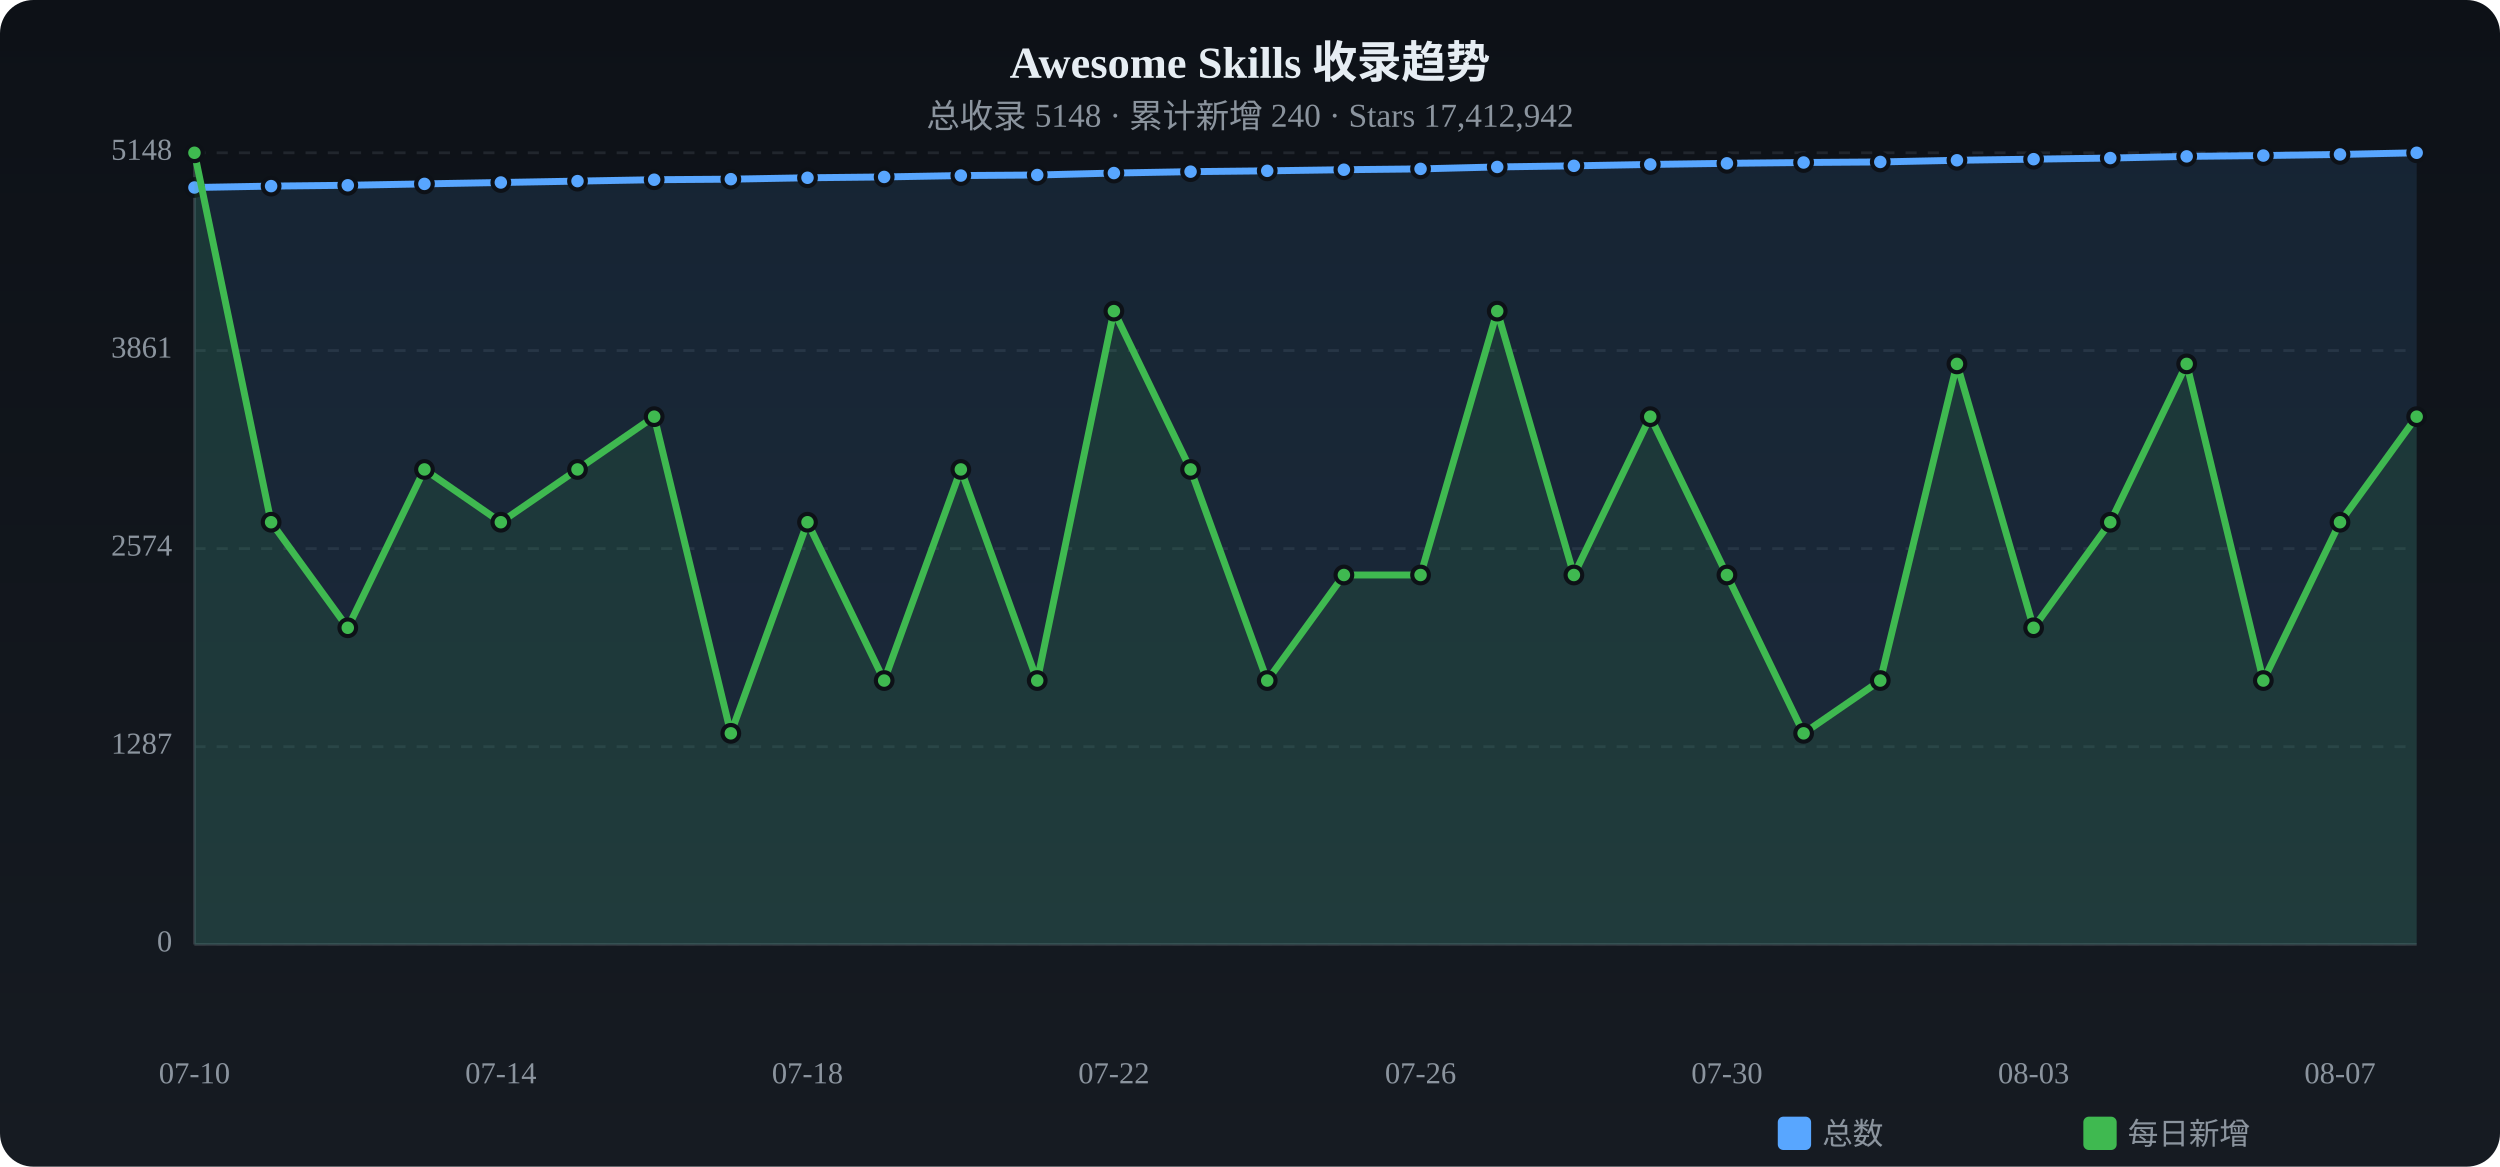
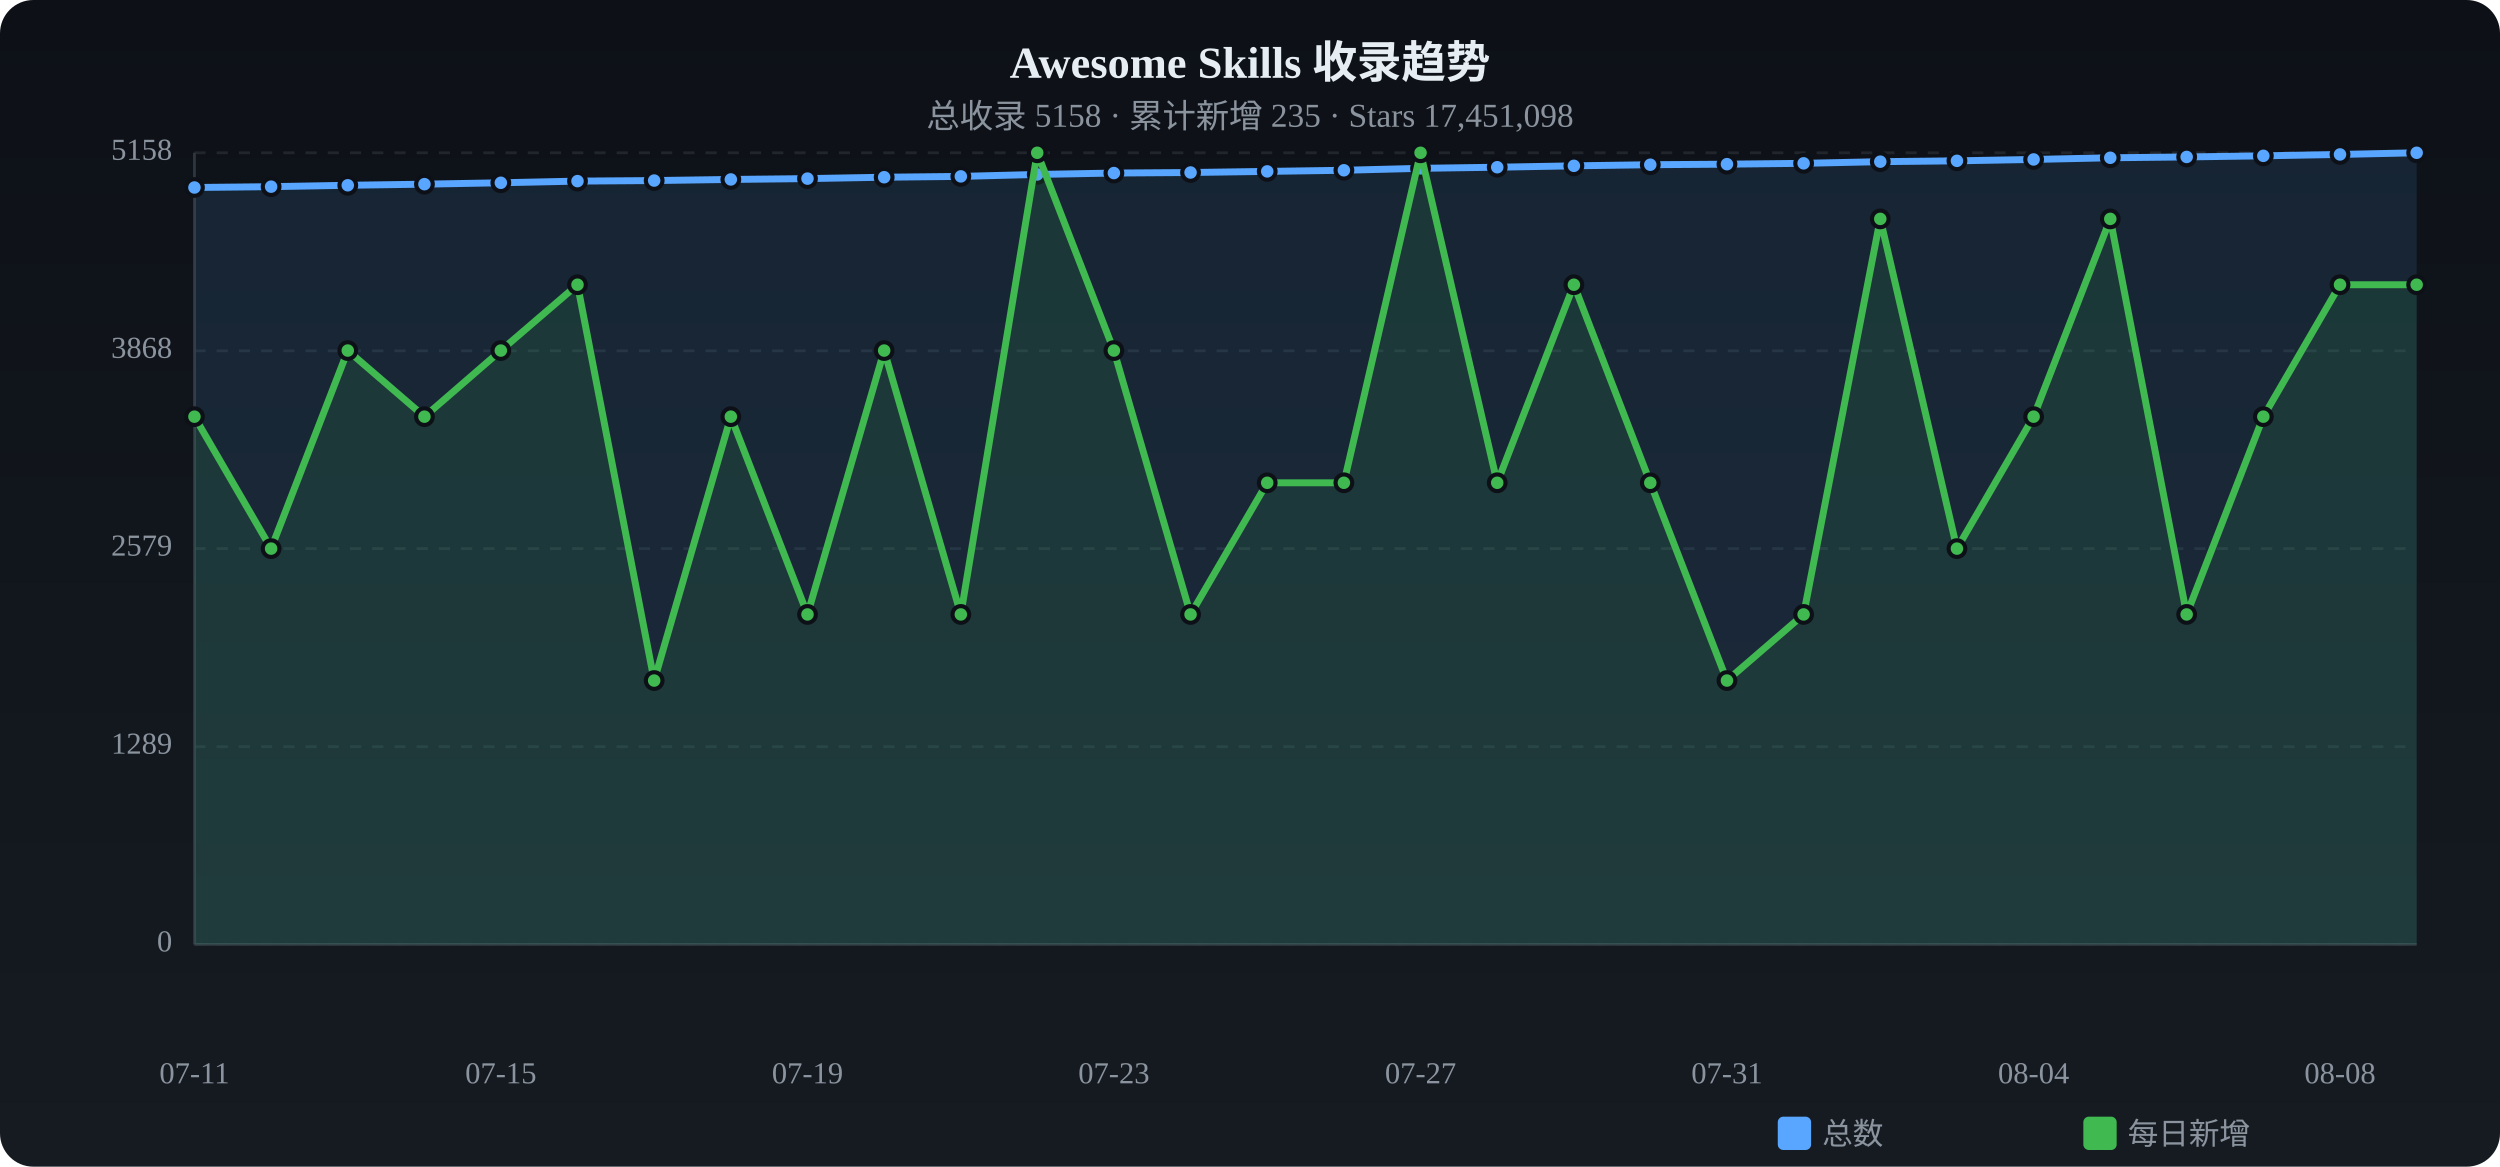
<svg xmlns="http://www.w3.org/2000/svg" viewBox="0 0 900 420" width="900" height="420">
  <defs>
    <linearGradient id="tbg" x1="0%" y1="0%" x2="0%" y2="100%">
      <stop offset="0%" stop-color="#0d1117" />
      <stop offset="100%" stop-color="#161b22" />
    </linearGradient>
  </defs>
  <rect width="900" height="420" rx="12" fill="url(#tbg)" />
  <text x="450.0" y="28" text-anchor="middle" fill="#e6edf3" font-size="16" font-weight="bold">Awesome Skills 收录趋势</text>
-   <text x="450.0" y="46" text-anchor="middle" fill="#8b949e" font-size="12">总收录 5148 · 累计新增 240 · Stars 17,412,942</text>
+   <text x="450.0" y="46" text-anchor="middle" fill="#8b949e" font-size="12">总收录 5158 · 累计新增 235 · Stars 17,451,098</text>
  <text x="62" y="340.0" text-anchor="end" fill="#8b949e" font-size="11" dominant-baseline="middle">0</text>
  <line x1="70" y1="340.0" x2="870" y2="340.0" stroke="#21262d" stroke-dasharray="4 4" />
-   <text x="62" y="268.8" text-anchor="end" fill="#8b949e" font-size="11" dominant-baseline="middle">1287</text>
+   <text x="62" y="268.8" text-anchor="end" fill="#8b949e" font-size="11" dominant-baseline="middle">1289</text>
  <line x1="70" y1="268.8" x2="870" y2="268.8" stroke="#21262d" stroke-dasharray="4 4" />
-   <text x="62" y="197.5" text-anchor="end" fill="#8b949e" font-size="11" dominant-baseline="middle">2574</text>
+   <text x="62" y="197.5" text-anchor="end" fill="#8b949e" font-size="11" dominant-baseline="middle">2579</text>
  <line x1="70" y1="197.5" x2="870" y2="197.5" stroke="#21262d" stroke-dasharray="4 4" />
-   <text x="62" y="126.2" text-anchor="end" fill="#8b949e" font-size="11" dominant-baseline="middle">3861</text>
-   <line x1="70" y1="126.2" x2="870" y2="126.2" stroke="#21262d" stroke-dasharray="4 4" />
-   <text x="62" y="55.0" text-anchor="end" fill="#8b949e" font-size="11" dominant-baseline="middle">5148</text>
+   <text x="62" y="126.3" text-anchor="end" fill="#8b949e" font-size="11" dominant-baseline="middle">3868</text>
+   <line x1="70" y1="126.3" x2="870" y2="126.3" stroke="#21262d" stroke-dasharray="4 4" />
+   <text x="62" y="55.0" text-anchor="end" fill="#8b949e" font-size="11" dominant-baseline="middle">5158</text>
  <line x1="70" y1="55.0" x2="870" y2="55.0" stroke="#21262d" stroke-dasharray="4 4" />
  <line x1="70" y1="55" x2="70" y2="340" stroke="#30363d" />
  <line x1="70" y1="340" x2="870" y2="340" stroke="#30363d" />
-   <path d="M70.0,67.5 L97.6,67.0 L125.2,66.7 L152.8,66.2 L180.3,65.7 L207.9,65.2 L235.5,64.7 L263.1,64.5 L290.7,64.0 L318.3,63.7 L345.9,63.2 L373.4,63.0 L401.0,62.3 L428.6,61.8 L456.2,61.5 L483.8,61.1 L511.4,60.8 L539.0,60.1 L566.6,59.7 L594.1,59.2 L621.7,58.8 L649.3,58.5 L676.9,58.3 L704.5,57.7 L732.1,57.3 L759.7,56.9 L787.2,56.3 L814.8,56.0 L842.4,55.6 L870.0,55.0 L870.0,340 L70.0,340 Z" fill="#58a6ff" opacity="0.12" />
-   <polyline points="70.0,67.5 97.6,67.0 125.2,66.7 152.8,66.2 180.3,65.7 207.9,65.2 235.5,64.7 263.1,64.5 290.7,64.0 318.3,63.7 345.9,63.2 373.4,63.0 401.0,62.3 428.6,61.8 456.2,61.5 483.8,61.1 511.4,60.8 539.0,60.1 566.6,59.7 594.1,59.2 621.7,58.8 649.3,58.5 676.9,58.3 704.5,57.7 732.1,57.3 759.7,56.9 787.2,56.3 814.8,56.0 842.4,55.6 870.0,55.0" fill="none" stroke="#58a6ff" stroke-width="2.5" stroke-linecap="round" stroke-linejoin="round" />
+   <path d="M70.0,67.5 L97.6,67.2 L125.2,66.7 L152.8,66.3 L180.3,65.8 L207.9,65.2 L235.5,65.0 L263.1,64.6 L290.7,64.3 L318.3,63.8 L345.9,63.5 L373.4,62.8 L401.0,62.3 L428.6,62.1 L456.2,61.7 L483.8,61.3 L511.4,60.6 L539.0,60.2 L566.6,59.7 L594.1,59.3 L621.7,59.1 L649.3,58.8 L676.9,58.2 L704.5,57.9 L732.1,57.4 L759.7,56.8 L787.2,56.5 L814.8,56.1 L842.4,55.6 L870.0,55.0 L870.0,340 L70.0,340 Z" fill="#58a6ff" opacity="0.12" />
+   <polyline points="70.0,67.5 97.6,67.2 125.2,66.7 152.8,66.3 180.3,65.8 207.9,65.2 235.5,65.0 263.1,64.6 290.7,64.3 318.3,63.8 345.9,63.5 373.4,62.8 401.0,62.3 428.6,62.1 456.2,61.7 483.8,61.3 511.4,60.6 539.0,60.2 566.6,59.7 594.1,59.3 621.7,59.1 649.3,58.8 676.9,58.2 704.5,57.9 732.1,57.4 759.7,56.8 787.2,56.5 814.8,56.1 842.4,55.6 870.0,55.0" fill="none" stroke="#58a6ff" stroke-width="2.5" stroke-linecap="round" stroke-linejoin="round" />
  <circle cx="70.0" cy="67.5" r="3" fill="#58a6ff" stroke="#0d1117" stroke-width="1.5" />
-   <circle cx="97.6" cy="67.0" r="3" fill="#58a6ff" stroke="#0d1117" stroke-width="1.5" />
+   <circle cx="97.6" cy="67.2" r="3" fill="#58a6ff" stroke="#0d1117" stroke-width="1.5" />
  <circle cx="125.2" cy="66.7" r="3" fill="#58a6ff" stroke="#0d1117" stroke-width="1.5" />
-   <circle cx="152.8" cy="66.2" r="3" fill="#58a6ff" stroke="#0d1117" stroke-width="1.5" />
-   <circle cx="180.3" cy="65.7" r="3" fill="#58a6ff" stroke="#0d1117" stroke-width="1.5" />
+   <circle cx="152.8" cy="66.3" r="3" fill="#58a6ff" stroke="#0d1117" stroke-width="1.5" />
+   <circle cx="180.3" cy="65.8" r="3" fill="#58a6ff" stroke="#0d1117" stroke-width="1.5" />
  <circle cx="207.9" cy="65.2" r="3" fill="#58a6ff" stroke="#0d1117" stroke-width="1.5" />
-   <circle cx="235.5" cy="64.7" r="3" fill="#58a6ff" stroke="#0d1117" stroke-width="1.5" />
-   <circle cx="263.1" cy="64.5" r="3" fill="#58a6ff" stroke="#0d1117" stroke-width="1.5" />
-   <circle cx="290.7" cy="64.0" r="3" fill="#58a6ff" stroke="#0d1117" stroke-width="1.5" />
-   <circle cx="318.3" cy="63.7" r="3" fill="#58a6ff" stroke="#0d1117" stroke-width="1.5" />
-   <circle cx="345.9" cy="63.2" r="3" fill="#58a6ff" stroke="#0d1117" stroke-width="1.5" />
-   <circle cx="373.4" cy="63.0" r="3" fill="#58a6ff" stroke="#0d1117" stroke-width="1.5" />
+   <circle cx="235.5" cy="65.0" r="3" fill="#58a6ff" stroke="#0d1117" stroke-width="1.5" />
+   <circle cx="263.1" cy="64.6" r="3" fill="#58a6ff" stroke="#0d1117" stroke-width="1.5" />
+   <circle cx="290.7" cy="64.3" r="3" fill="#58a6ff" stroke="#0d1117" stroke-width="1.5" />
+   <circle cx="318.3" cy="63.8" r="3" fill="#58a6ff" stroke="#0d1117" stroke-width="1.5" />
+   <circle cx="345.9" cy="63.5" r="3" fill="#58a6ff" stroke="#0d1117" stroke-width="1.5" />
+   <circle cx="373.4" cy="62.8" r="3" fill="#58a6ff" stroke="#0d1117" stroke-width="1.5" />
  <circle cx="401.0" cy="62.3" r="3" fill="#58a6ff" stroke="#0d1117" stroke-width="1.5" />
-   <circle cx="428.6" cy="61.8" r="3" fill="#58a6ff" stroke="#0d1117" stroke-width="1.5" />
-   <circle cx="456.2" cy="61.5" r="3" fill="#58a6ff" stroke="#0d1117" stroke-width="1.5" />
-   <circle cx="483.8" cy="61.1" r="3" fill="#58a6ff" stroke="#0d1117" stroke-width="1.5" />
-   <circle cx="511.4" cy="60.8" r="3" fill="#58a6ff" stroke="#0d1117" stroke-width="1.5" />
-   <circle cx="539.0" cy="60.1" r="3" fill="#58a6ff" stroke="#0d1117" stroke-width="1.5" />
+   <circle cx="428.6" cy="62.1" r="3" fill="#58a6ff" stroke="#0d1117" stroke-width="1.5" />
+   <circle cx="456.2" cy="61.7" r="3" fill="#58a6ff" stroke="#0d1117" stroke-width="1.5" />
+   <circle cx="483.8" cy="61.3" r="3" fill="#58a6ff" stroke="#0d1117" stroke-width="1.5" />
+   <circle cx="511.4" cy="60.6" r="3" fill="#58a6ff" stroke="#0d1117" stroke-width="1.5" />
+   <circle cx="539.0" cy="60.2" r="3" fill="#58a6ff" stroke="#0d1117" stroke-width="1.5" />
  <circle cx="566.6" cy="59.7" r="3" fill="#58a6ff" stroke="#0d1117" stroke-width="1.5" />
-   <circle cx="594.1" cy="59.2" r="3" fill="#58a6ff" stroke="#0d1117" stroke-width="1.5" />
-   <circle cx="621.7" cy="58.8" r="3" fill="#58a6ff" stroke="#0d1117" stroke-width="1.5" />
-   <circle cx="649.3" cy="58.5" r="3" fill="#58a6ff" stroke="#0d1117" stroke-width="1.5" />
-   <circle cx="676.9" cy="58.3" r="3" fill="#58a6ff" stroke="#0d1117" stroke-width="1.5" />
-   <circle cx="704.5" cy="57.7" r="3" fill="#58a6ff" stroke="#0d1117" stroke-width="1.5" />
-   <circle cx="732.1" cy="57.3" r="3" fill="#58a6ff" stroke="#0d1117" stroke-width="1.5" />
-   <circle cx="759.7" cy="56.9" r="3" fill="#58a6ff" stroke="#0d1117" stroke-width="1.5" />
-   <circle cx="787.2" cy="56.3" r="3" fill="#58a6ff" stroke="#0d1117" stroke-width="1.5" />
-   <circle cx="814.8" cy="56.0" r="3" fill="#58a6ff" stroke="#0d1117" stroke-width="1.5" />
+   <circle cx="594.1" cy="59.3" r="3" fill="#58a6ff" stroke="#0d1117" stroke-width="1.5" />
+   <circle cx="621.7" cy="59.1" r="3" fill="#58a6ff" stroke="#0d1117" stroke-width="1.5" />
+   <circle cx="649.3" cy="58.8" r="3" fill="#58a6ff" stroke="#0d1117" stroke-width="1.5" />
+   <circle cx="676.9" cy="58.2" r="3" fill="#58a6ff" stroke="#0d1117" stroke-width="1.5" />
+   <circle cx="704.5" cy="57.9" r="3" fill="#58a6ff" stroke="#0d1117" stroke-width="1.5" />
+   <circle cx="732.1" cy="57.4" r="3" fill="#58a6ff" stroke="#0d1117" stroke-width="1.5" />
+   <circle cx="759.7" cy="56.8" r="3" fill="#58a6ff" stroke="#0d1117" stroke-width="1.5" />
+   <circle cx="787.2" cy="56.5" r="3" fill="#58a6ff" stroke="#0d1117" stroke-width="1.5" />
+   <circle cx="814.8" cy="56.1" r="3" fill="#58a6ff" stroke="#0d1117" stroke-width="1.5" />
  <circle cx="842.4" cy="55.6" r="3" fill="#58a6ff" stroke="#0d1117" stroke-width="1.5" />
  <circle cx="870.0" cy="55.0" r="3" fill="#58a6ff" stroke="#0d1117" stroke-width="1.5" />
-   <path d="M70.0,55.0 L97.6,188.0 L125.2,226.0 L152.8,169.0 L180.3,188.0 L207.9,169.0 L235.5,150.0 L263.1,264.0 L290.7,188.0 L318.3,245.0 L345.9,169.0 L373.4,245.0 L401.0,112.0 L428.6,169.0 L456.2,245.0 L483.8,207.0 L511.4,207.0 L539.0,112.0 L566.6,207.0 L594.1,150.0 L621.7,207.0 L649.3,264.0 L676.9,245.0 L704.5,131.0 L732.1,226.0 L759.7,188.0 L787.2,131.0 L814.8,245.0 L842.4,188.0 L870.0,150.0 L870.0,340 L70.0,340 Z" fill="#3fb950" opacity="0.12" />
-   <polyline points="70.0,55.0 97.6,188.0 125.2,226.0 152.8,169.0 180.3,188.0 207.9,169.0 235.5,150.0 263.1,264.0 290.7,188.0 318.3,245.0 345.9,169.0 373.4,245.0 401.0,112.0 428.6,169.0 456.2,245.0 483.8,207.0 511.4,207.0 539.0,112.0 566.6,207.0 594.1,150.0 621.7,207.0 649.3,264.0 676.9,245.0 704.5,131.0 732.1,226.0 759.7,188.0 787.2,131.0 814.8,245.0 842.4,188.0 870.0,150.0" fill="none" stroke="#3fb950" stroke-width="2.5" stroke-linecap="round" stroke-linejoin="round" />
-   <circle cx="70.0" cy="55.0" r="3" fill="#3fb950" stroke="#0d1117" stroke-width="1.5" />
-   <circle cx="97.6" cy="188.0" r="3" fill="#3fb950" stroke="#0d1117" stroke-width="1.5" />
-   <circle cx="125.2" cy="226.0" r="3" fill="#3fb950" stroke="#0d1117" stroke-width="1.5" />
-   <circle cx="152.8" cy="169.0" r="3" fill="#3fb950" stroke="#0d1117" stroke-width="1.5" />
-   <circle cx="180.3" cy="188.0" r="3" fill="#3fb950" stroke="#0d1117" stroke-width="1.5" />
-   <circle cx="207.9" cy="169.0" r="3" fill="#3fb950" stroke="#0d1117" stroke-width="1.5" />
-   <circle cx="235.5" cy="150.0" r="3" fill="#3fb950" stroke="#0d1117" stroke-width="1.5" />
-   <circle cx="263.1" cy="264.0" r="3" fill="#3fb950" stroke="#0d1117" stroke-width="1.5" />
-   <circle cx="290.7" cy="188.0" r="3" fill="#3fb950" stroke="#0d1117" stroke-width="1.5" />
-   <circle cx="318.3" cy="245.0" r="3" fill="#3fb950" stroke="#0d1117" stroke-width="1.5" />
-   <circle cx="345.9" cy="169.0" r="3" fill="#3fb950" stroke="#0d1117" stroke-width="1.5" />
-   <circle cx="373.4" cy="245.0" r="3" fill="#3fb950" stroke="#0d1117" stroke-width="1.5" />
-   <circle cx="401.0" cy="112.0" r="3" fill="#3fb950" stroke="#0d1117" stroke-width="1.5" />
-   <circle cx="428.6" cy="169.0" r="3" fill="#3fb950" stroke="#0d1117" stroke-width="1.5" />
-   <circle cx="456.2" cy="245.0" r="3" fill="#3fb950" stroke="#0d1117" stroke-width="1.5" />
-   <circle cx="483.8" cy="207.0" r="3" fill="#3fb950" stroke="#0d1117" stroke-width="1.5" />
-   <circle cx="511.4" cy="207.0" r="3" fill="#3fb950" stroke="#0d1117" stroke-width="1.5" />
-   <circle cx="539.0" cy="112.0" r="3" fill="#3fb950" stroke="#0d1117" stroke-width="1.5" />
-   <circle cx="566.6" cy="207.0" r="3" fill="#3fb950" stroke="#0d1117" stroke-width="1.5" />
-   <circle cx="594.1" cy="150.0" r="3" fill="#3fb950" stroke="#0d1117" stroke-width="1.5" />
-   <circle cx="621.7" cy="207.0" r="3" fill="#3fb950" stroke="#0d1117" stroke-width="1.5" />
-   <circle cx="649.3" cy="264.0" r="3" fill="#3fb950" stroke="#0d1117" stroke-width="1.5" />
-   <circle cx="676.9" cy="245.0" r="3" fill="#3fb950" stroke="#0d1117" stroke-width="1.5" />
-   <circle cx="704.5" cy="131.0" r="3" fill="#3fb950" stroke="#0d1117" stroke-width="1.5" />
-   <circle cx="732.1" cy="226.0" r="3" fill="#3fb950" stroke="#0d1117" stroke-width="1.5" />
-   <circle cx="759.7" cy="188.0" r="3" fill="#3fb950" stroke="#0d1117" stroke-width="1.5" />
-   <circle cx="787.2" cy="131.0" r="3" fill="#3fb950" stroke="#0d1117" stroke-width="1.5" />
-   <circle cx="814.8" cy="245.0" r="3" fill="#3fb950" stroke="#0d1117" stroke-width="1.5" />
-   <circle cx="842.4" cy="188.0" r="3" fill="#3fb950" stroke="#0d1117" stroke-width="1.5" />
-   <circle cx="870.0" cy="150.0" r="3" fill="#3fb950" stroke="#0d1117" stroke-width="1.5" />
-   <text x="70.0" y="390" text-anchor="middle" fill="#8b949e" font-size="11">07-10</text>
-   <text x="180.3" y="390" text-anchor="middle" fill="#8b949e" font-size="11">07-14</text>
-   <text x="290.7" y="390" text-anchor="middle" fill="#8b949e" font-size="11">07-18</text>
-   <text x="401.0" y="390" text-anchor="middle" fill="#8b949e" font-size="11">07-22</text>
-   <text x="511.4" y="390" text-anchor="middle" fill="#8b949e" font-size="11">07-26</text>
-   <text x="621.7" y="390" text-anchor="middle" fill="#8b949e" font-size="11">07-30</text>
-   <text x="732.1" y="390" text-anchor="middle" fill="#8b949e" font-size="11">08-03</text>
-   <text x="842.4" y="390" text-anchor="middle" fill="#8b949e" font-size="11">08-07</text>
+   <path d="M70.0,150.0 L97.6,197.5 L125.2,126.2 L152.8,150.0 L180.3,126.2 L207.9,102.5 L235.5,245.0 L263.1,150.0 L290.7,221.2 L318.3,126.2 L345.9,221.2 L373.4,55.0 L401.0,126.2 L428.6,221.2 L456.2,173.8 L483.8,173.8 L511.4,55.0 L539.0,173.8 L566.6,102.5 L594.1,173.8 L621.7,245.0 L649.3,221.2 L676.9,78.8 L704.5,197.5 L732.1,150.0 L759.7,78.8 L787.2,221.2 L814.8,150.0 L842.4,102.5 L870.0,102.5 L870.0,340 L70.0,340 Z" fill="#3fb950" opacity="0.12" />
+   <polyline points="70.0,150.0 97.6,197.5 125.2,126.2 152.8,150.0 180.3,126.2 207.9,102.5 235.5,245.0 263.1,150.0 290.7,221.2 318.3,126.2 345.9,221.2 373.4,55.0 401.0,126.2 428.6,221.2 456.2,173.8 483.8,173.8 511.4,55.0 539.0,173.8 566.6,102.5 594.1,173.8 621.7,245.0 649.3,221.2 676.9,78.8 704.5,197.5 732.1,150.0 759.7,78.8 787.2,221.2 814.8,150.0 842.4,102.5 870.0,102.5" fill="none" stroke="#3fb950" stroke-width="2.5" stroke-linecap="round" stroke-linejoin="round" />
+   <circle cx="70.0" cy="150.0" r="3" fill="#3fb950" stroke="#0d1117" stroke-width="1.5" />
+   <circle cx="97.6" cy="197.5" r="3" fill="#3fb950" stroke="#0d1117" stroke-width="1.5" />
+   <circle cx="125.2" cy="126.2" r="3" fill="#3fb950" stroke="#0d1117" stroke-width="1.5" />
+   <circle cx="152.8" cy="150.0" r="3" fill="#3fb950" stroke="#0d1117" stroke-width="1.5" />
+   <circle cx="180.3" cy="126.2" r="3" fill="#3fb950" stroke="#0d1117" stroke-width="1.5" />
+   <circle cx="207.9" cy="102.5" r="3" fill="#3fb950" stroke="#0d1117" stroke-width="1.5" />
+   <circle cx="235.5" cy="245.0" r="3" fill="#3fb950" stroke="#0d1117" stroke-width="1.5" />
+   <circle cx="263.1" cy="150.0" r="3" fill="#3fb950" stroke="#0d1117" stroke-width="1.5" />
+   <circle cx="290.7" cy="221.2" r="3" fill="#3fb950" stroke="#0d1117" stroke-width="1.5" />
+   <circle cx="318.3" cy="126.2" r="3" fill="#3fb950" stroke="#0d1117" stroke-width="1.5" />
+   <circle cx="345.9" cy="221.2" r="3" fill="#3fb950" stroke="#0d1117" stroke-width="1.5" />
+   <circle cx="373.4" cy="55.0" r="3" fill="#3fb950" stroke="#0d1117" stroke-width="1.5" />
+   <circle cx="401.0" cy="126.2" r="3" fill="#3fb950" stroke="#0d1117" stroke-width="1.5" />
+   <circle cx="428.6" cy="221.2" r="3" fill="#3fb950" stroke="#0d1117" stroke-width="1.5" />
+   <circle cx="456.2" cy="173.8" r="3" fill="#3fb950" stroke="#0d1117" stroke-width="1.5" />
+   <circle cx="483.8" cy="173.8" r="3" fill="#3fb950" stroke="#0d1117" stroke-width="1.5" />
+   <circle cx="511.4" cy="55.0" r="3" fill="#3fb950" stroke="#0d1117" stroke-width="1.5" />
+   <circle cx="539.0" cy="173.8" r="3" fill="#3fb950" stroke="#0d1117" stroke-width="1.5" />
+   <circle cx="566.6" cy="102.5" r="3" fill="#3fb950" stroke="#0d1117" stroke-width="1.5" />
+   <circle cx="594.1" cy="173.8" r="3" fill="#3fb950" stroke="#0d1117" stroke-width="1.5" />
+   <circle cx="621.7" cy="245.0" r="3" fill="#3fb950" stroke="#0d1117" stroke-width="1.5" />
+   <circle cx="649.3" cy="221.2" r="3" fill="#3fb950" stroke="#0d1117" stroke-width="1.5" />
+   <circle cx="676.9" cy="78.8" r="3" fill="#3fb950" stroke="#0d1117" stroke-width="1.5" />
+   <circle cx="704.5" cy="197.5" r="3" fill="#3fb950" stroke="#0d1117" stroke-width="1.5" />
+   <circle cx="732.1" cy="150.0" r="3" fill="#3fb950" stroke="#0d1117" stroke-width="1.5" />
+   <circle cx="759.7" cy="78.8" r="3" fill="#3fb950" stroke="#0d1117" stroke-width="1.5" />
+   <circle cx="787.2" cy="221.2" r="3" fill="#3fb950" stroke="#0d1117" stroke-width="1.5" />
+   <circle cx="814.8" cy="150.0" r="3" fill="#3fb950" stroke="#0d1117" stroke-width="1.5" />
+   <circle cx="842.4" cy="102.5" r="3" fill="#3fb950" stroke="#0d1117" stroke-width="1.5" />
+   <circle cx="870.0" cy="102.5" r="3" fill="#3fb950" stroke="#0d1117" stroke-width="1.5" />
+   <text x="70.0" y="390" text-anchor="middle" fill="#8b949e" font-size="11">07-11</text>
+   <text x="180.3" y="390" text-anchor="middle" fill="#8b949e" font-size="11">07-15</text>
+   <text x="290.7" y="390" text-anchor="middle" fill="#8b949e" font-size="11">07-19</text>
+   <text x="401.0" y="390" text-anchor="middle" fill="#8b949e" font-size="11">07-23</text>
+   <text x="511.4" y="390" text-anchor="middle" fill="#8b949e" font-size="11">07-27</text>
+   <text x="621.7" y="390" text-anchor="middle" fill="#8b949e" font-size="11">07-31</text>
+   <text x="732.1" y="390" text-anchor="middle" fill="#8b949e" font-size="11">08-04</text>
+   <text x="842.4" y="390" text-anchor="middle" fill="#8b949e" font-size="11">08-08</text>
  <rect x="640" y="402" width="12" height="12" rx="2" fill="#58a6ff" />
  <text x="656" y="412" fill="#8b949e" font-size="11">总数</text>
  <rect x="750" y="402" width="12" height="12" rx="2" fill="#3fb950" />
  <text x="766" y="412" fill="#8b949e" font-size="11">每日新增</text>
</svg>
